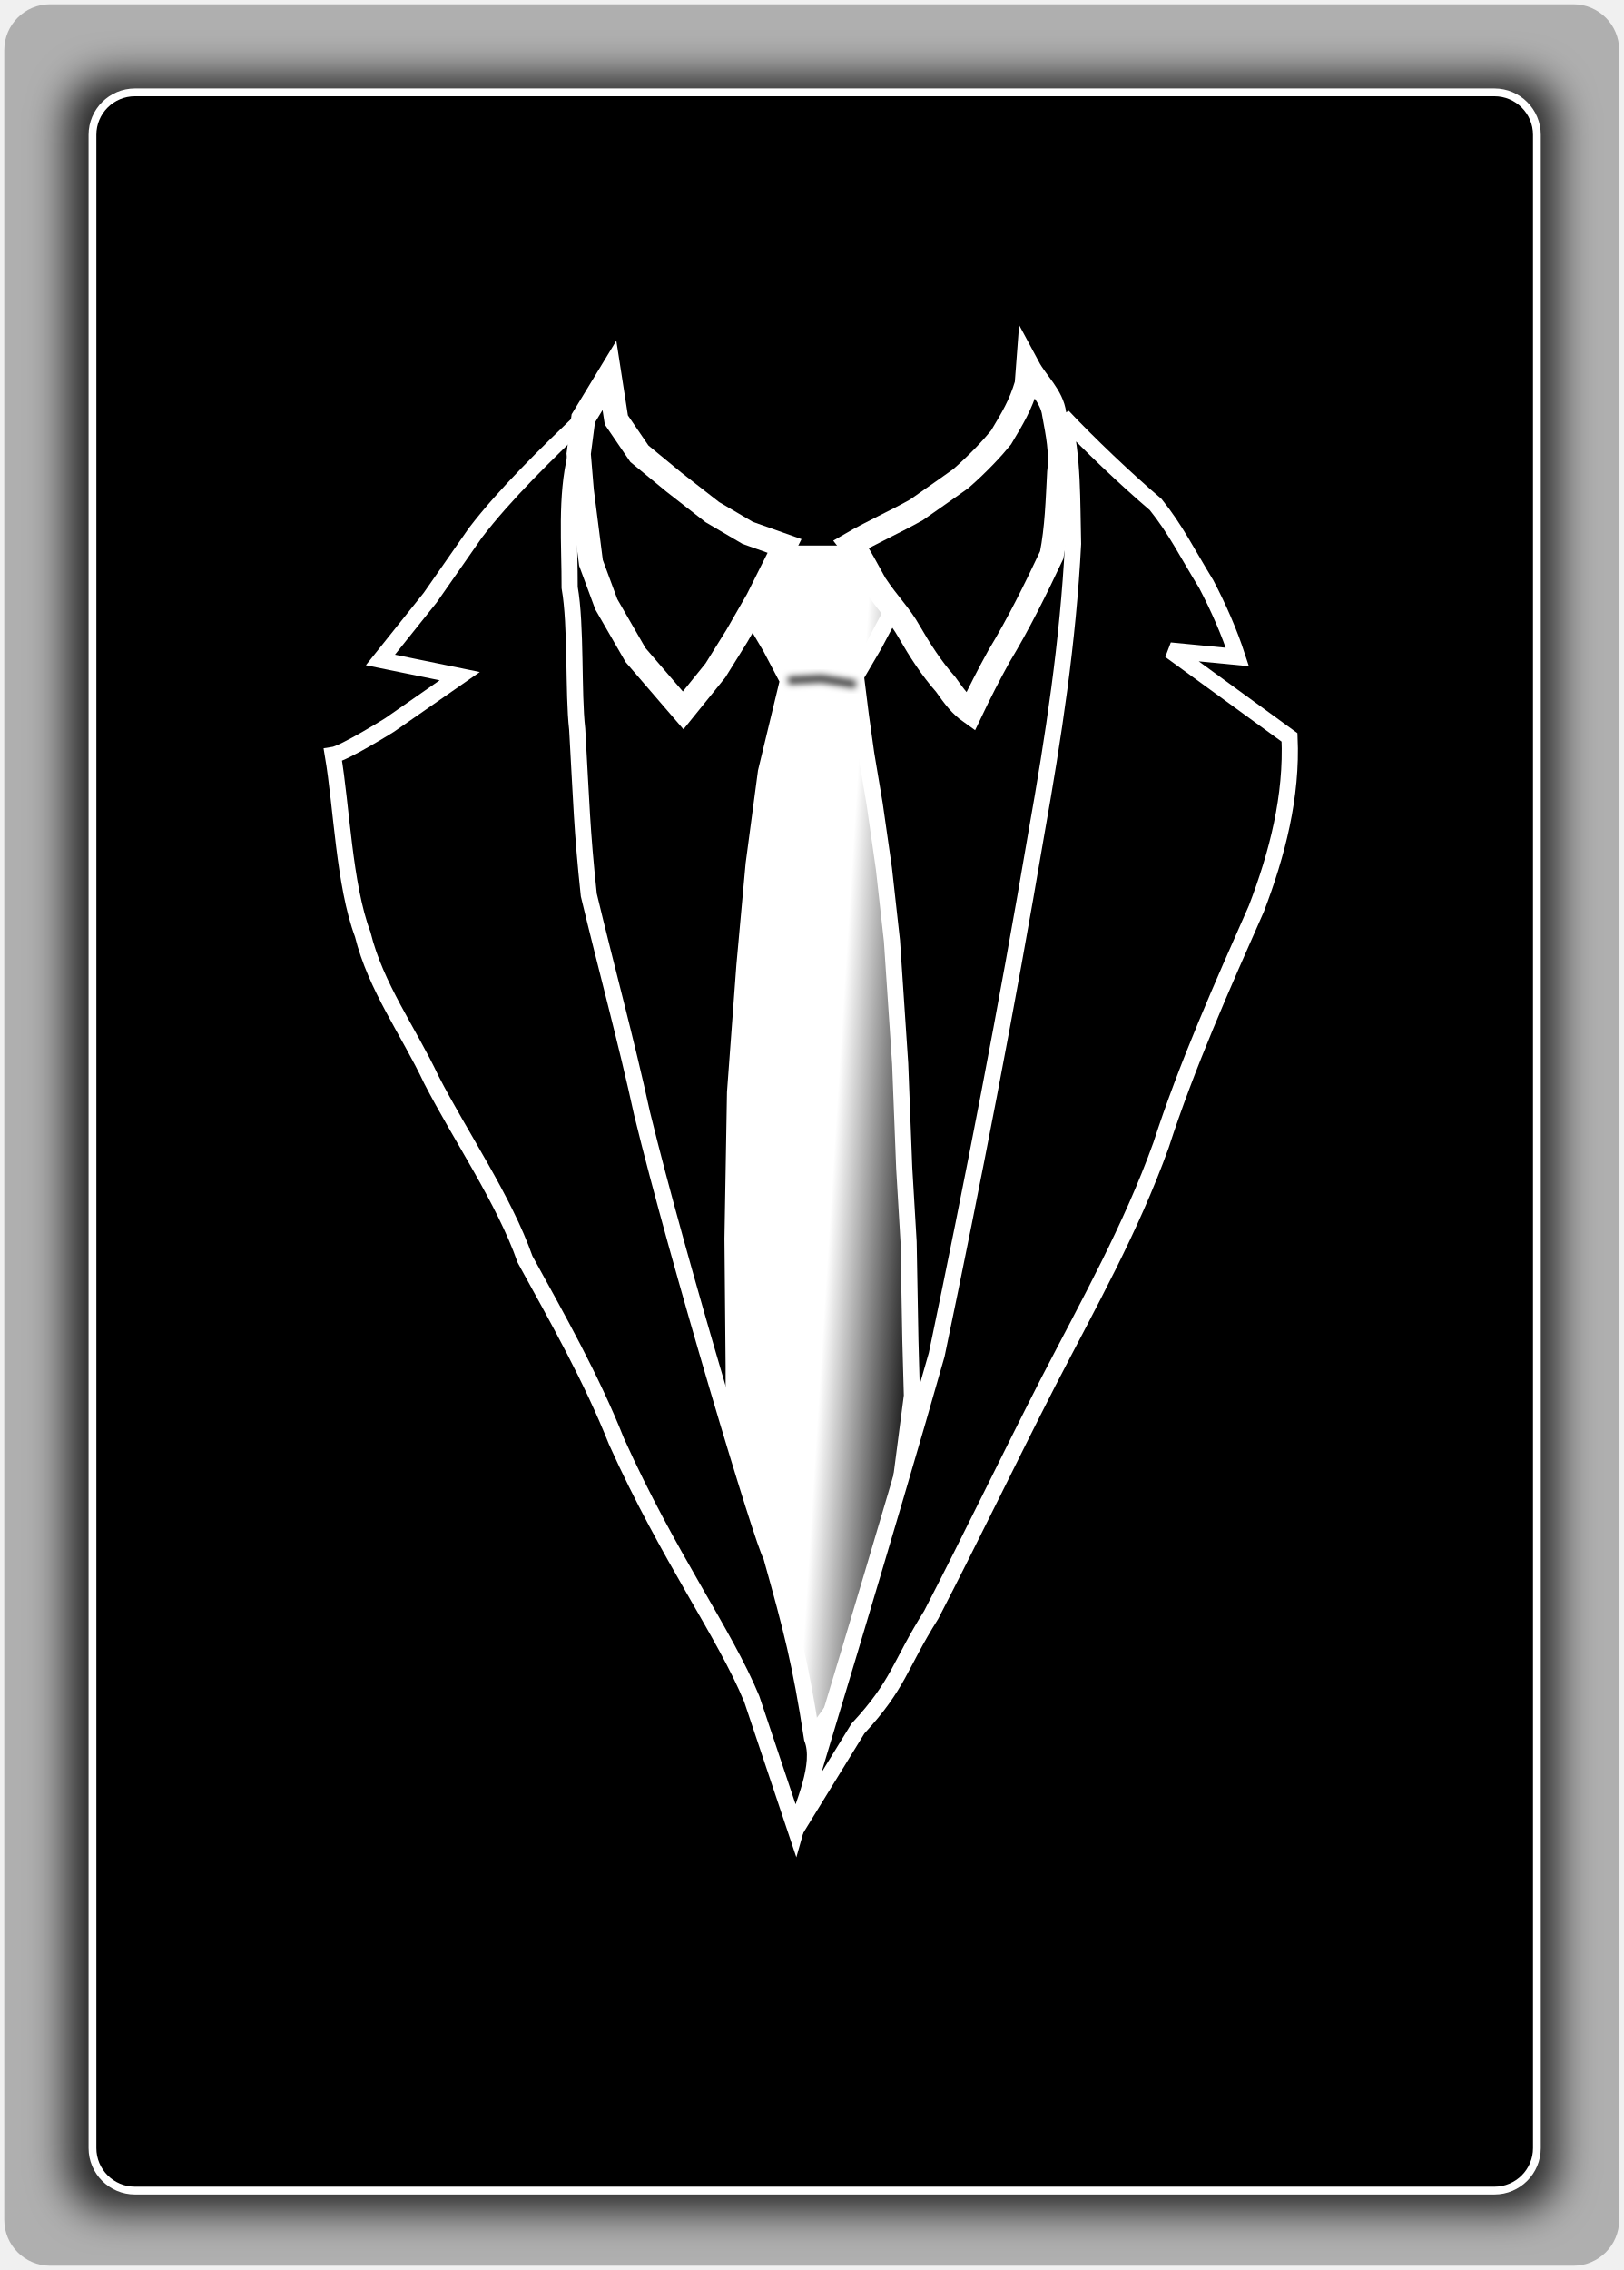
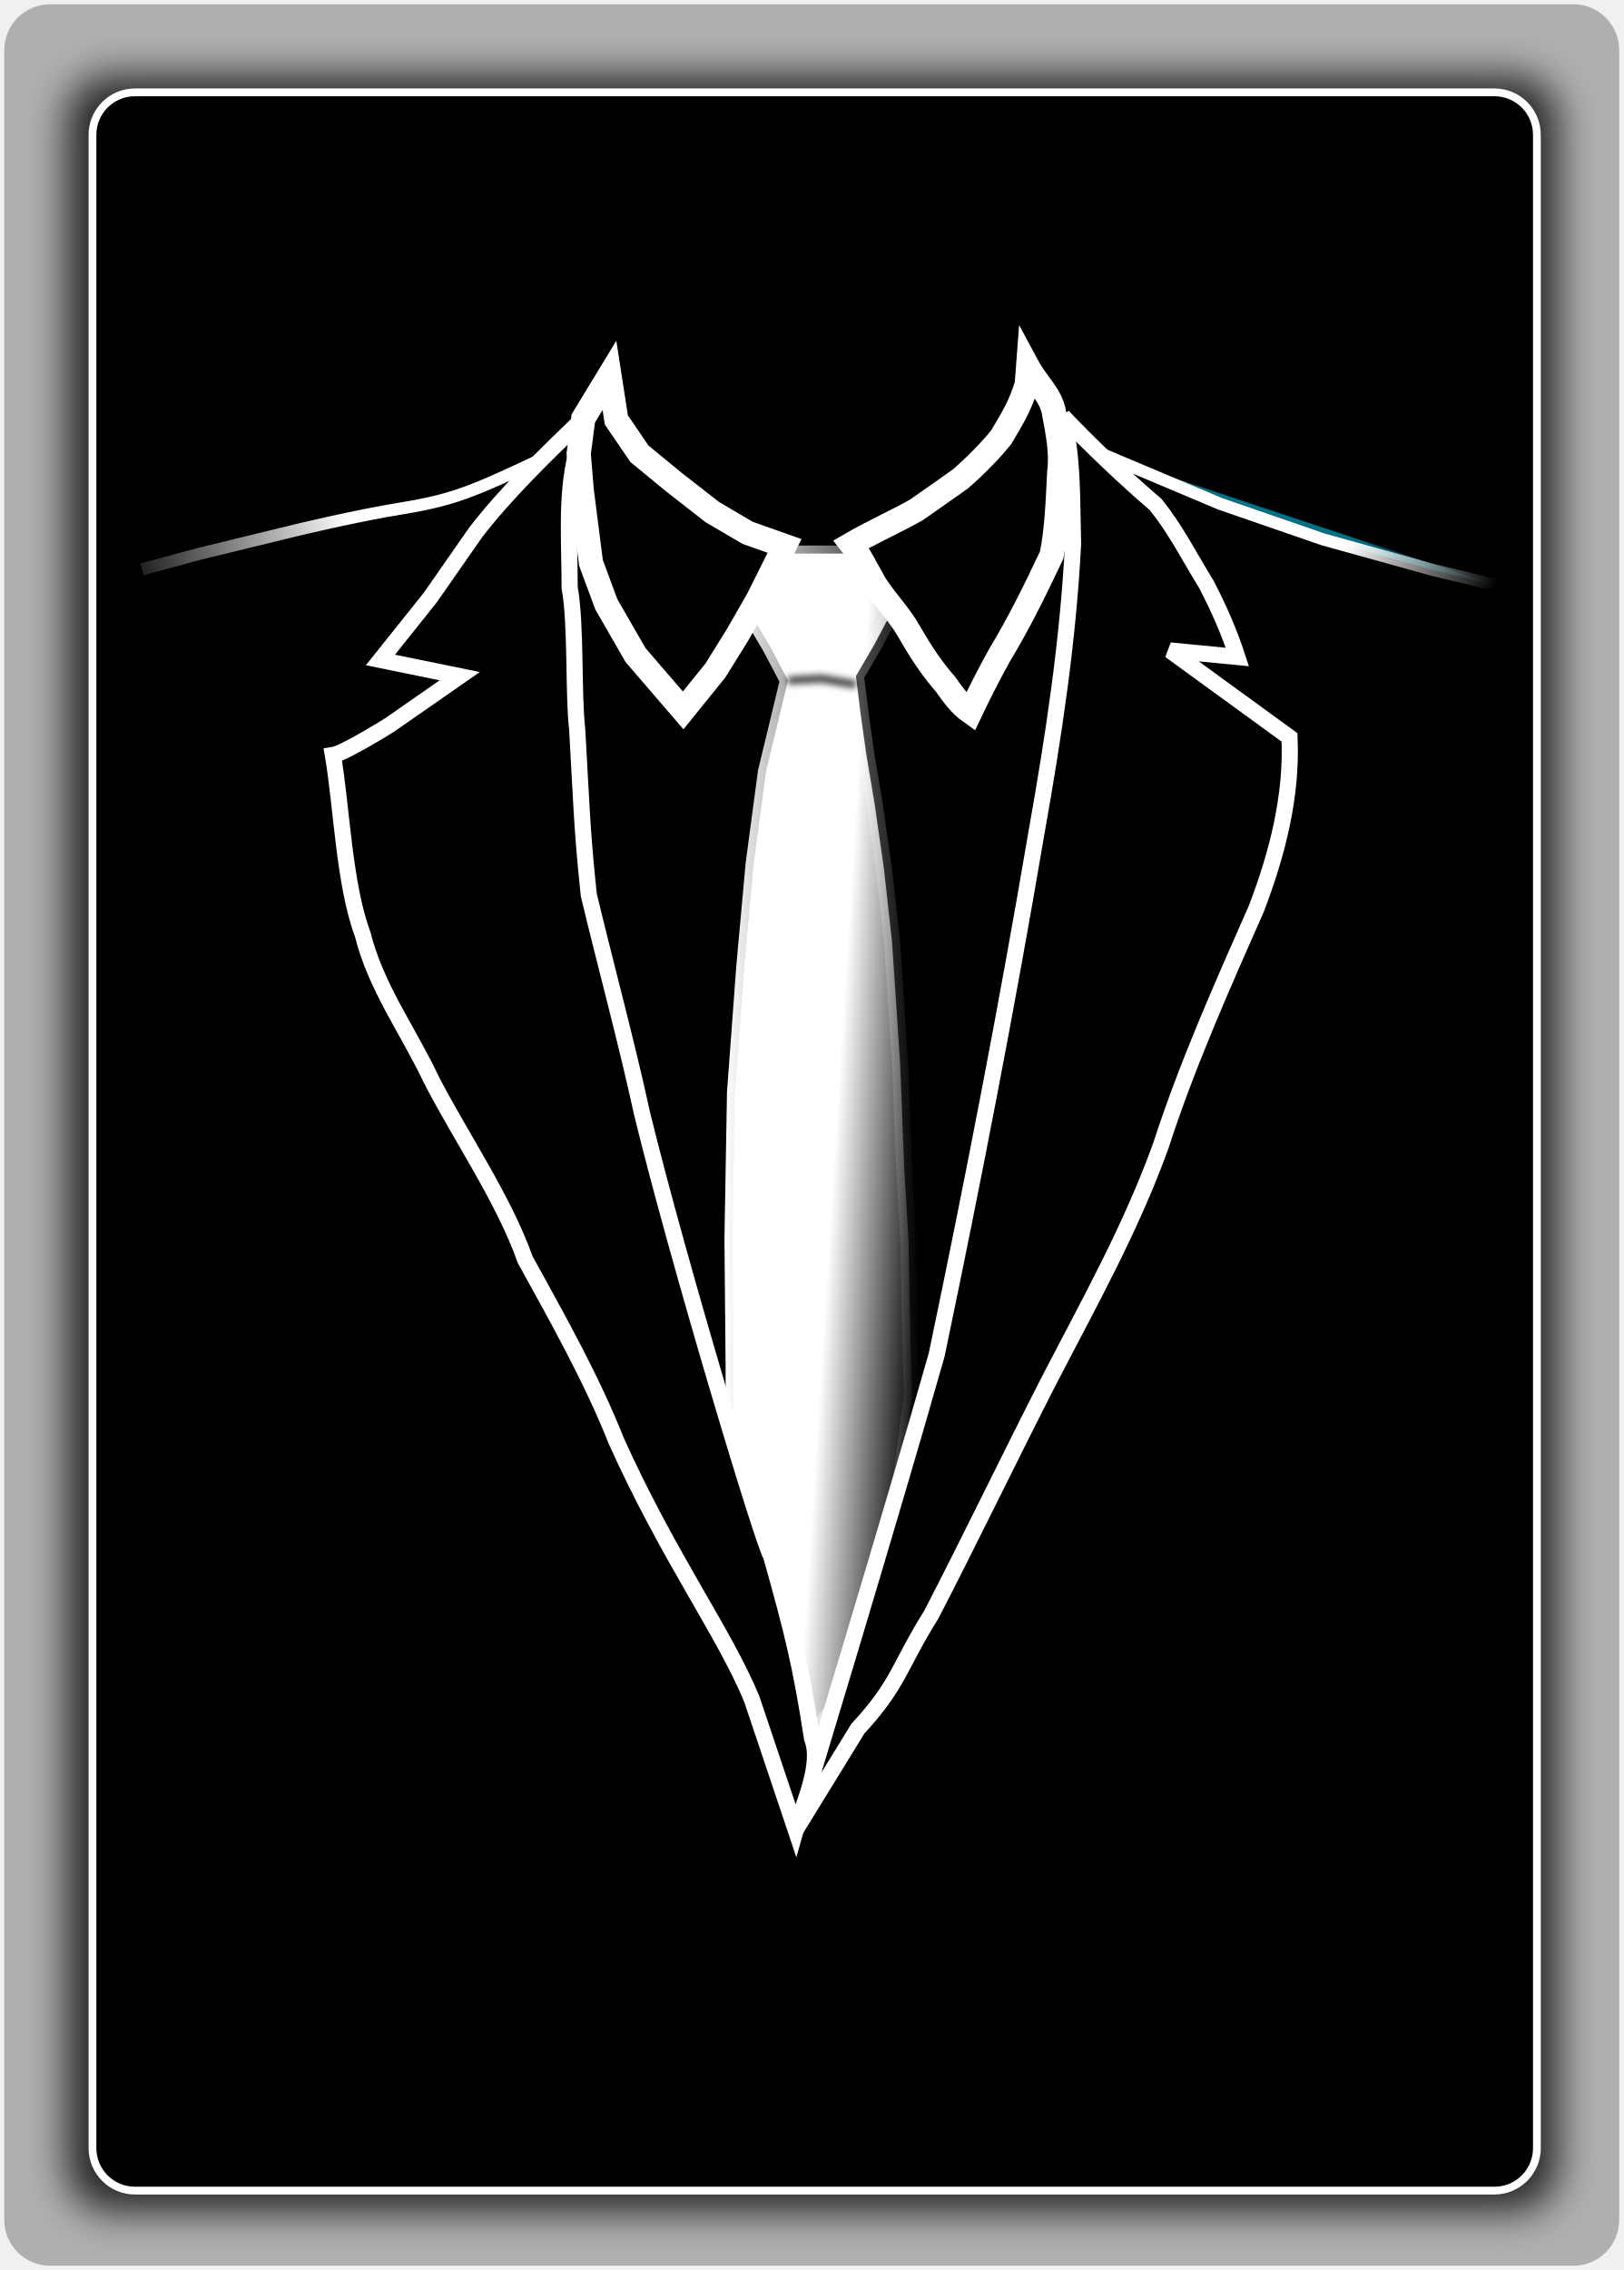
<svg xmlns="http://www.w3.org/2000/svg" xmlns:ns1="http://www.openswatchbook.org/uri/2009/osb" xmlns:xlink="http://www.w3.org/1999/xlink" width="100.529mm" height="140.529mm" viewBox="0 0 100.529 140.529" version="1.1" id="svg8">
  <defs id="defs2">
+     <linearGradient id="linearGradient929">
+       <stop style="stop-color:#ffffff;stop-opacity:1;" offset="0" id="stop925" />
+       <stop style="stop-color:#ffffff;stop-opacity:0;" offset="1" id="stop927" />
+     </linearGradient>
+     <linearGradient id="linearGradient921">
+       <stop style="stop-color:#ffffff;stop-opacity:1;" offset="0" id="stop917" />
+       <stop style="stop-color:#ffffff;stop-opacity:0;" offset="1" id="stop919" />
+     </linearGradient>
+     <linearGradient id="linearGradient911">
+       <stop style="stop-color:#ffffff;stop-opacity:1;" offset="0" id="stop907" />
+       <stop style="stop-color:#ffffff;stop-opacity:0;" offset="1" id="stop909" />
+     </linearGradient>
+     <linearGradient id="linearGradient903">
+       <stop style="stop-color:#007085;stop-opacity:1;" offset="0" id="stop899" />
+       <stop style="stop-color:#007085;stop-opacity:0;" offset="1" id="stop901" />
+     </linearGradient>
    <linearGradient id="linearGradient5309">
      <stop style="stop-color:#ffffff;stop-opacity:1;" offset="0" id="stop5305" />
      <stop style="stop-color:#ffffff;stop-opacity:0;" offset="1" id="stop5307" />
    </linearGradient>
    <linearGradient id="linearGradient5291" ns1:paint="solid">
      <stop style="stop-color:#ffffff;stop-opacity:1;" offset="0" id="stop5289" />
    </linearGradient>
    <filter style="color-interpolation-filters:sRGB" id="filter1010" x="-0.032" width="1.064" y="-0.022" height="1.045">
      <feGaussianBlur stdDeviation="1.235" id="feGaussianBlur1012" />
    </filter>
    <linearGradient xlink:href="#linearGradient5309" id="linearGradient5311" x1="51.664" y1="62.048" x2="57.725" y2="62.426" gradientUnits="userSpaceOnUse" gradientTransform="translate(0,8.995834)" />
    <filter style="color-interpolation-filters:sRGB" id="filter5764" x="-0.126" width="1.251" y="-1.428" height="3.857">
      <feGaussianBlur stdDeviation="0.22" id="feGaussianBlur5766" />
    </filter>
+     <linearGradient xlink:href="#linearGradient903" id="linearGradient905" x1="83.082" y1="34.277" x2="91.047" y2="38.954" gradientUnits="userSpaceOnUse" />
+     <linearGradient xlink:href="#linearGradient911" id="linearGradient913" x1="83.082" y1="34.277" x2="91.047" y2="38.954" gradientUnits="userSpaceOnUse" />
+     <linearGradient xlink:href="#linearGradient921" id="linearGradient923" x1="21.92" y1="33.059" x2="7.466" y2="37.869" gradientUnits="userSpaceOnUse" />
+     <linearGradient xlink:href="#linearGradient929" id="linearGradient931" x1="44.861" y1="71.233" x2="56.969" y2="71.233" gradientUnits="userSpaceOnUse" />
  </defs>
  <g id="layer1" style="display:inline" transform="translate(-62.29047,-43.58065)">
    <rect style="fill:#afafaf;fill-opacity:1;stroke:none;stroke-width:0.529" id="rect833" width="100" height="140" x="62.555" y="43.845" ry="2.835" />
  </g>
  <g id="layer4">
    <rect style="display:inline;fill:#000000;fill-opacity:0.795;stroke:none;stroke-width:0.494;filter:url(#filter1010)" id="rect833-6-0" width="92.289" height="132.13" x="4.16" y="4.725" ry="2.675" />
  </g>
  <g id="layer3" style="display:inline">
    <rect style="display:inline;fill:#000000;fill-opacity:1;stroke:#ffffff;stroke-width:0.482;stroke-opacity:1" id="rect833-6" width="89.443" height="129.897" x="5.726" y="5.717" ry="2.63" />
+     <path style="fill:url(#linearGradient905);fill-opacity:1;stroke:url(#linearGradient913);stroke-width:0.75;stroke-linecap:butt;stroke-linejoin:miter;stroke-miterlimit:4;stroke-dasharray:none;stroke-opacity:1" d="m 68.317,28.14 7.242,3.052 6.375,2.202 6.846,1.902 3.828,0.919 v 0" id="path897" />
+     <path style="fill:none;stroke:url(#linearGradient923);stroke-width:0.75;stroke-linecap:butt;stroke-linejoin:miter;stroke-miterlimit:4;stroke-dasharray:none;stroke-opacity:1" d="m 33.498,28.443 c -4.11,1.937 -5.386,2.504 -8.599,3.024 -2.905,0.47 -6.615,1.37 -6.615,1.37 l -6,1.465 -3.496,0.945 v 0" id="path915" />
  </g>
  <g id="layer5" style="display:inline">
    <text xml:space="preserve" style="font-style:normal;font-weight:normal;font-size:5.644px;line-height:1.25;font-family:sans-serif;display:inline;fill:#bf3535;fill-opacity:1;stroke:none;stroke-width:0.265" x="32.162" y="14.58" id="text1018-0">
      <tspan x="32.162" y="14.58" style="font-size:5.644px;fill:#bf3535;fill-opacity:1;stroke-width:0.265" id="tspan2974" />
    </text>
  </g>
  <g id="layer2" transform="translate(-62.29047,-43.58065)" style="display:inline" />
  <g id="layer9" style="display:inline">
-     <path style="display:inline;fill:url(#linearGradient5311);fill-opacity:1;stroke:#ffffff;stroke-width:1;stroke-linecap:butt;stroke-linejoin:miter;stroke-miterlimit:4;stroke-dasharray:none;stroke-opacity:1" d="m 48.192,34.272 h 4.757 l 1.237,1.903 0.999,1.76 -1.046,1.974 -1.139,1.944 0.304,2.428 0.339,2.415 0.52,3.09 0.571,3.987 0.498,4.474 0.509,7.607 0.252,6.473 0.269,4.55 0.111,6.105 0.095,3.425 -1.237,9.513 -2.093,7.706 -2.854,3.996 -3.235,-9.228 -1.617,-10.75 v -3.044 l -0.072,-7.912 0.157,-9.061 0.581,-7.857 0.571,-6.279 0.761,-5.708 1.364,-5.653 -1.079,-2.052 v 0 l -1.237,-2.093 -0.095,-0.951 0.571,-1.427 z" id="path3101" />
+     <path style="display:inline;fill:url(#linearGradient5311);fill-opacity:1;stroke:url(#linearGradient931);stroke-width:1;stroke-linecap:butt;stroke-linejoin:miter;stroke-miterlimit:4;stroke-dasharray:none;stroke-opacity:1" d="m 48.192,34.272 h 4.757 l 1.237,1.903 0.999,1.76 -1.046,1.974 -1.139,1.944 0.304,2.428 0.339,2.415 0.52,3.09 0.571,3.987 0.498,4.474 0.509,7.607 0.252,6.473 0.269,4.55 0.111,6.105 0.095,3.425 -1.237,9.513 -2.093,7.706 -2.854,3.996 -3.235,-9.228 -1.617,-10.75 v -3.044 l -0.072,-7.912 0.157,-9.061 0.581,-7.857 0.571,-6.279 0.761,-5.708 1.364,-5.653 -1.079,-2.052 v 0 l -1.237,-2.093 -0.095,-0.951 0.571,-1.427 z" id="path3101" />
    <path style="display:inline;fill:#000000;fill-opacity:1;stroke:#ffffff;stroke-width:0.5;stroke-linecap:butt;stroke-linejoin:miter;stroke-miterlimit:4;stroke-dasharray:none;stroke-opacity:1" d="m 48.795,42.127 4.204,-0.275 v 0 0" id="path3106" />
    <path id="path3086" style="display:inline;fill:#000000;fill-opacity:1;stroke:#ffffff;stroke-width:1;stroke-linecap:butt;stroke-linejoin:miter;stroke-miterlimit:3.5;stroke-dasharray:none;stroke-opacity:1;paint-order:normal" d="m 65.828,25.786 c 1.531,1.631 3.924,3.911 5.732,5.446 1.237,1.539 1.942,2.985 3.134,4.932 0.759,1.453 1.421,2.948 1.928,4.508 -1.39,-0.135 -2.78,-0.269 -4.171,-0.404 l 7.4,5.382 c 0.164,3.642 -0.761,7.224 -2.053,10.599 -2.1,4.756 -4.301,9.685 -5.905,14.646 -1.857,5.163 -4.467,9.795 -6.986,14.668 -2.447,4.784 -4.777,9.636 -7.244,14.405 -1.994,3.172 -1.976,4.277 -4.537,7.044 l -3.857,6.27 c 0,0 5.978,-19.66 8.734,-29.416 2.249,-10.738 4.342,-21.506 6.179,-32.322 1.053,-5.913 1.961,-11.877 2.264,-17.876 -0.072,-2.647 0.021,-5.292 -0.619,-7.883 z" />
    <path id="path3092" style="display:inline;fill:#000000;fill-opacity:1;stroke:#ffffff;stroke-width:1;stroke-linecap:butt;stroke-linejoin:miter;stroke-miterlimit:4;stroke-dasharray:none;stroke-opacity:1" d="m 36.12,25.901 c -2.267,2.182 -4.836,4.666 -6.68,7.08 l -2.804,4.022 -3.079,3.853 4.911,1.004 -4.347,3.024 c 0,0 -2.81,1.758 -3.507,1.861 0.548,3.209 0.692,8.022 1.846,11.097 0.803,3.252 2.839,6.001 4.253,9.005 1.793,3.484 4.5,7.421 5.799,11.115 2.025,3.686 4.11,7.362 5.665,11.276 3.212,7.137 6.683,11.846 8.372,15.935 l 2.721,8.109 c 0.431,-1.535 1.655,-4.021 1.015,-5.663 -0.727,-4.717 -1.257,-6.727 -2.539,-11.306 -0.457,-0.625 -5.771,-18.278 -7.988,-27.379 -0.988,-4.536 -2.218,-9.021 -3.298,-13.529 -0.434,-4.081 -0.455,-5.675 -0.719,-10.268 -0.258,-2.237 -0.048,-6.402 -0.467,-8.765 0.01,-2.643 -0.259,-5.631 0.386,-8.196 0.154,-0.758 0.308,-1.516 0.462,-2.274 z" />
    <path style="fill:#000000;fill-opacity:1;stroke:#ffffff;stroke-width:1.5;stroke-linecap:butt;stroke-linejoin:miter;stroke-miterlimit:4;stroke-dasharray:none;stroke-opacity:1" d="m 37.738,23.238 0.428,2.759 1.427,2.093 2.14,1.76 2.378,1.855 2.188,1.284 2.283,0.809 -1.665,3.33 -1.284,2.236 -1.332,2.141 -1.998,2.473 -2.949,-3.425 -1.808,-3.139 -0.951,-2.569 -0.571,-4.471 -0.19,-2.283 0.285,-2.188 z" id="path3095" />
    <path id="path3098" style="display:inline;fill:#000000;fill-opacity:1;stroke:#ffffff;stroke-width:1.5;stroke-linecap:butt;stroke-linejoin:miter;stroke-miterlimit:4;stroke-dasharray:none;stroke-opacity:1" d="m 63.66,22.741 c 0.52,0.969 1.476,1.768 1.619,2.89 0.22,1.191 0.469,2.392 0.312,3.608 -0.091,1.71 -0.136,3.44 -0.467,5.121 -1.003,2.129 -2.045,4.246 -3.265,6.262 -0.626,1.131 -1.217,2.295 -1.771,3.456 -0.594,-0.421 -0.969,-0.91 -1.538,-1.717 -0.884,-1.004 -1.578,-2.087 -2.248,-3.247 -0.598,-1.065 -1.269,-1.669 -2.116,-2.94 -0.332,-0.593 -1.045,-1.964 -1.465,-2.493 1.212,-0.707 2.742,-1.393 4.022,-2.113 1.146,-0.793 2.751,-1.937 2.751,-1.937 1.129,-0.988 1.982,-1.918 2.495,-2.551 0.719,-1.212 1.187,-1.953 1.593,-3.303 z" />
    <path style="display:inline;opacity:0.723;fill:#000000;fill-opacity:1;stroke:#000000;stroke-width:0.5;stroke-linecap:butt;stroke-linejoin:miter;stroke-miterlimit:4;stroke-dasharray:none;stroke-opacity:1;filter:url(#filter5764)" d="m 48.795,42.127 2.056,-0.116 2.148,0.37 v 0 0" id="path3106-0" />
  </g>
</svg>
